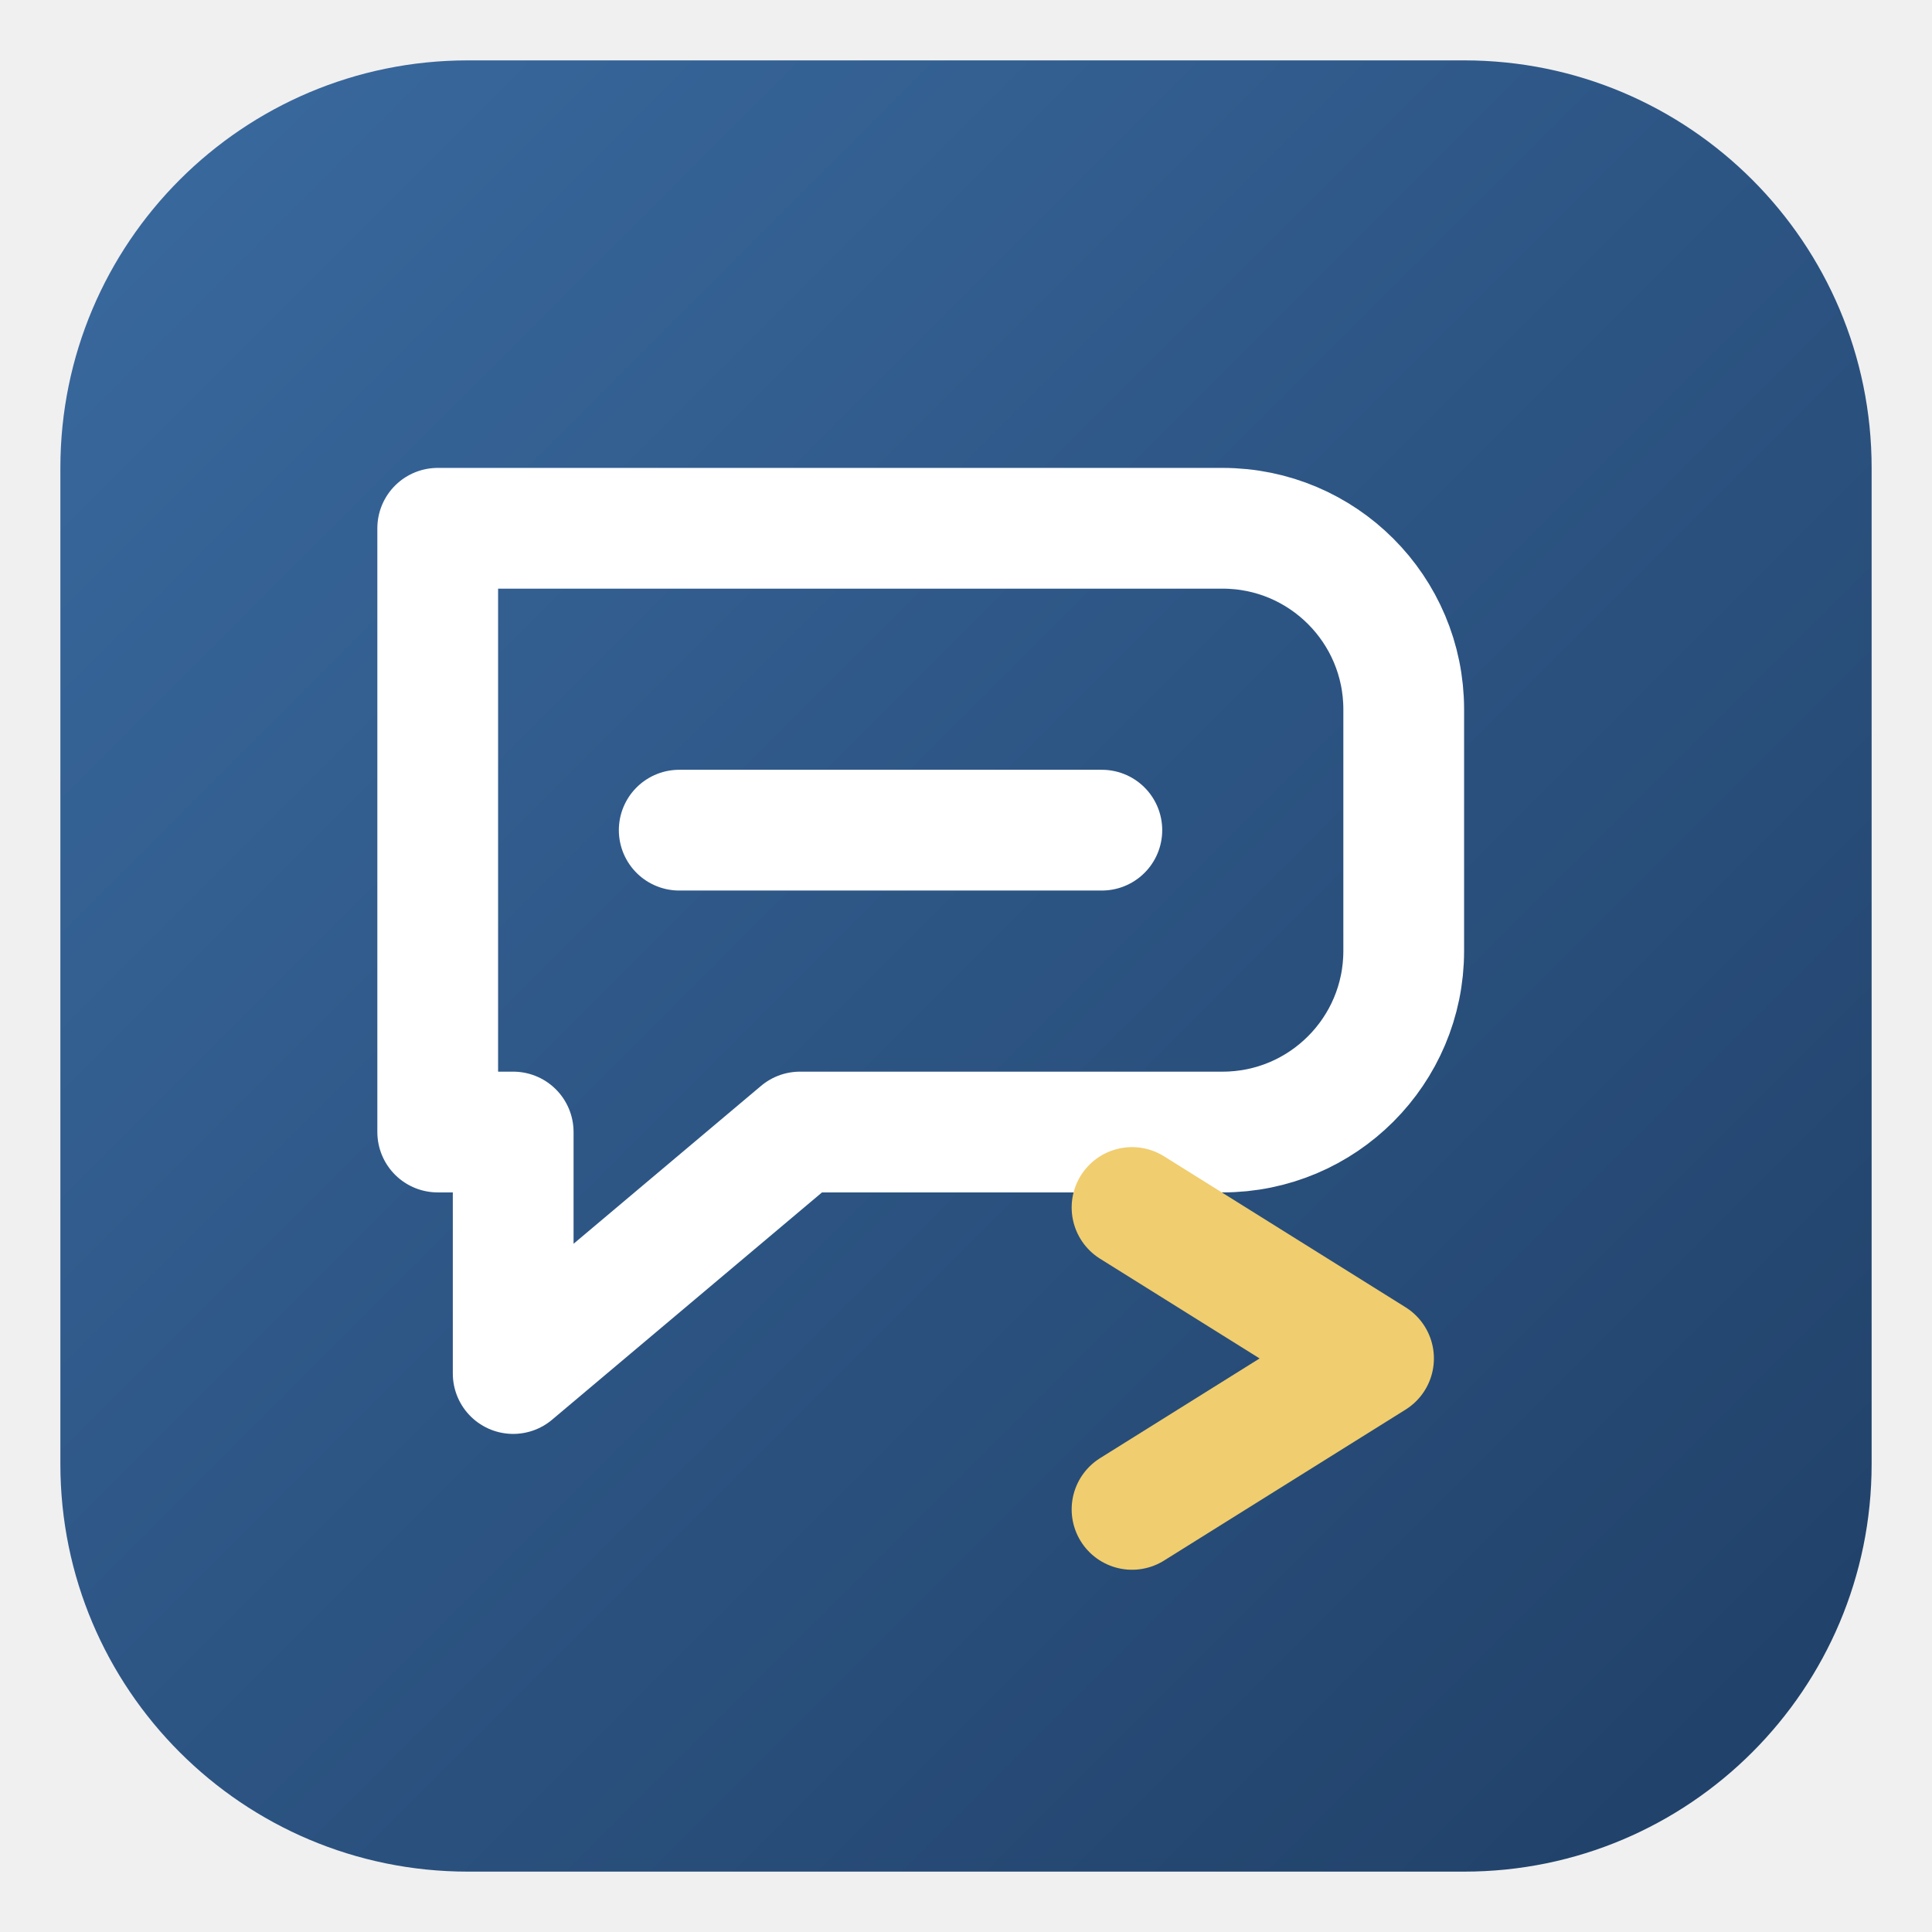
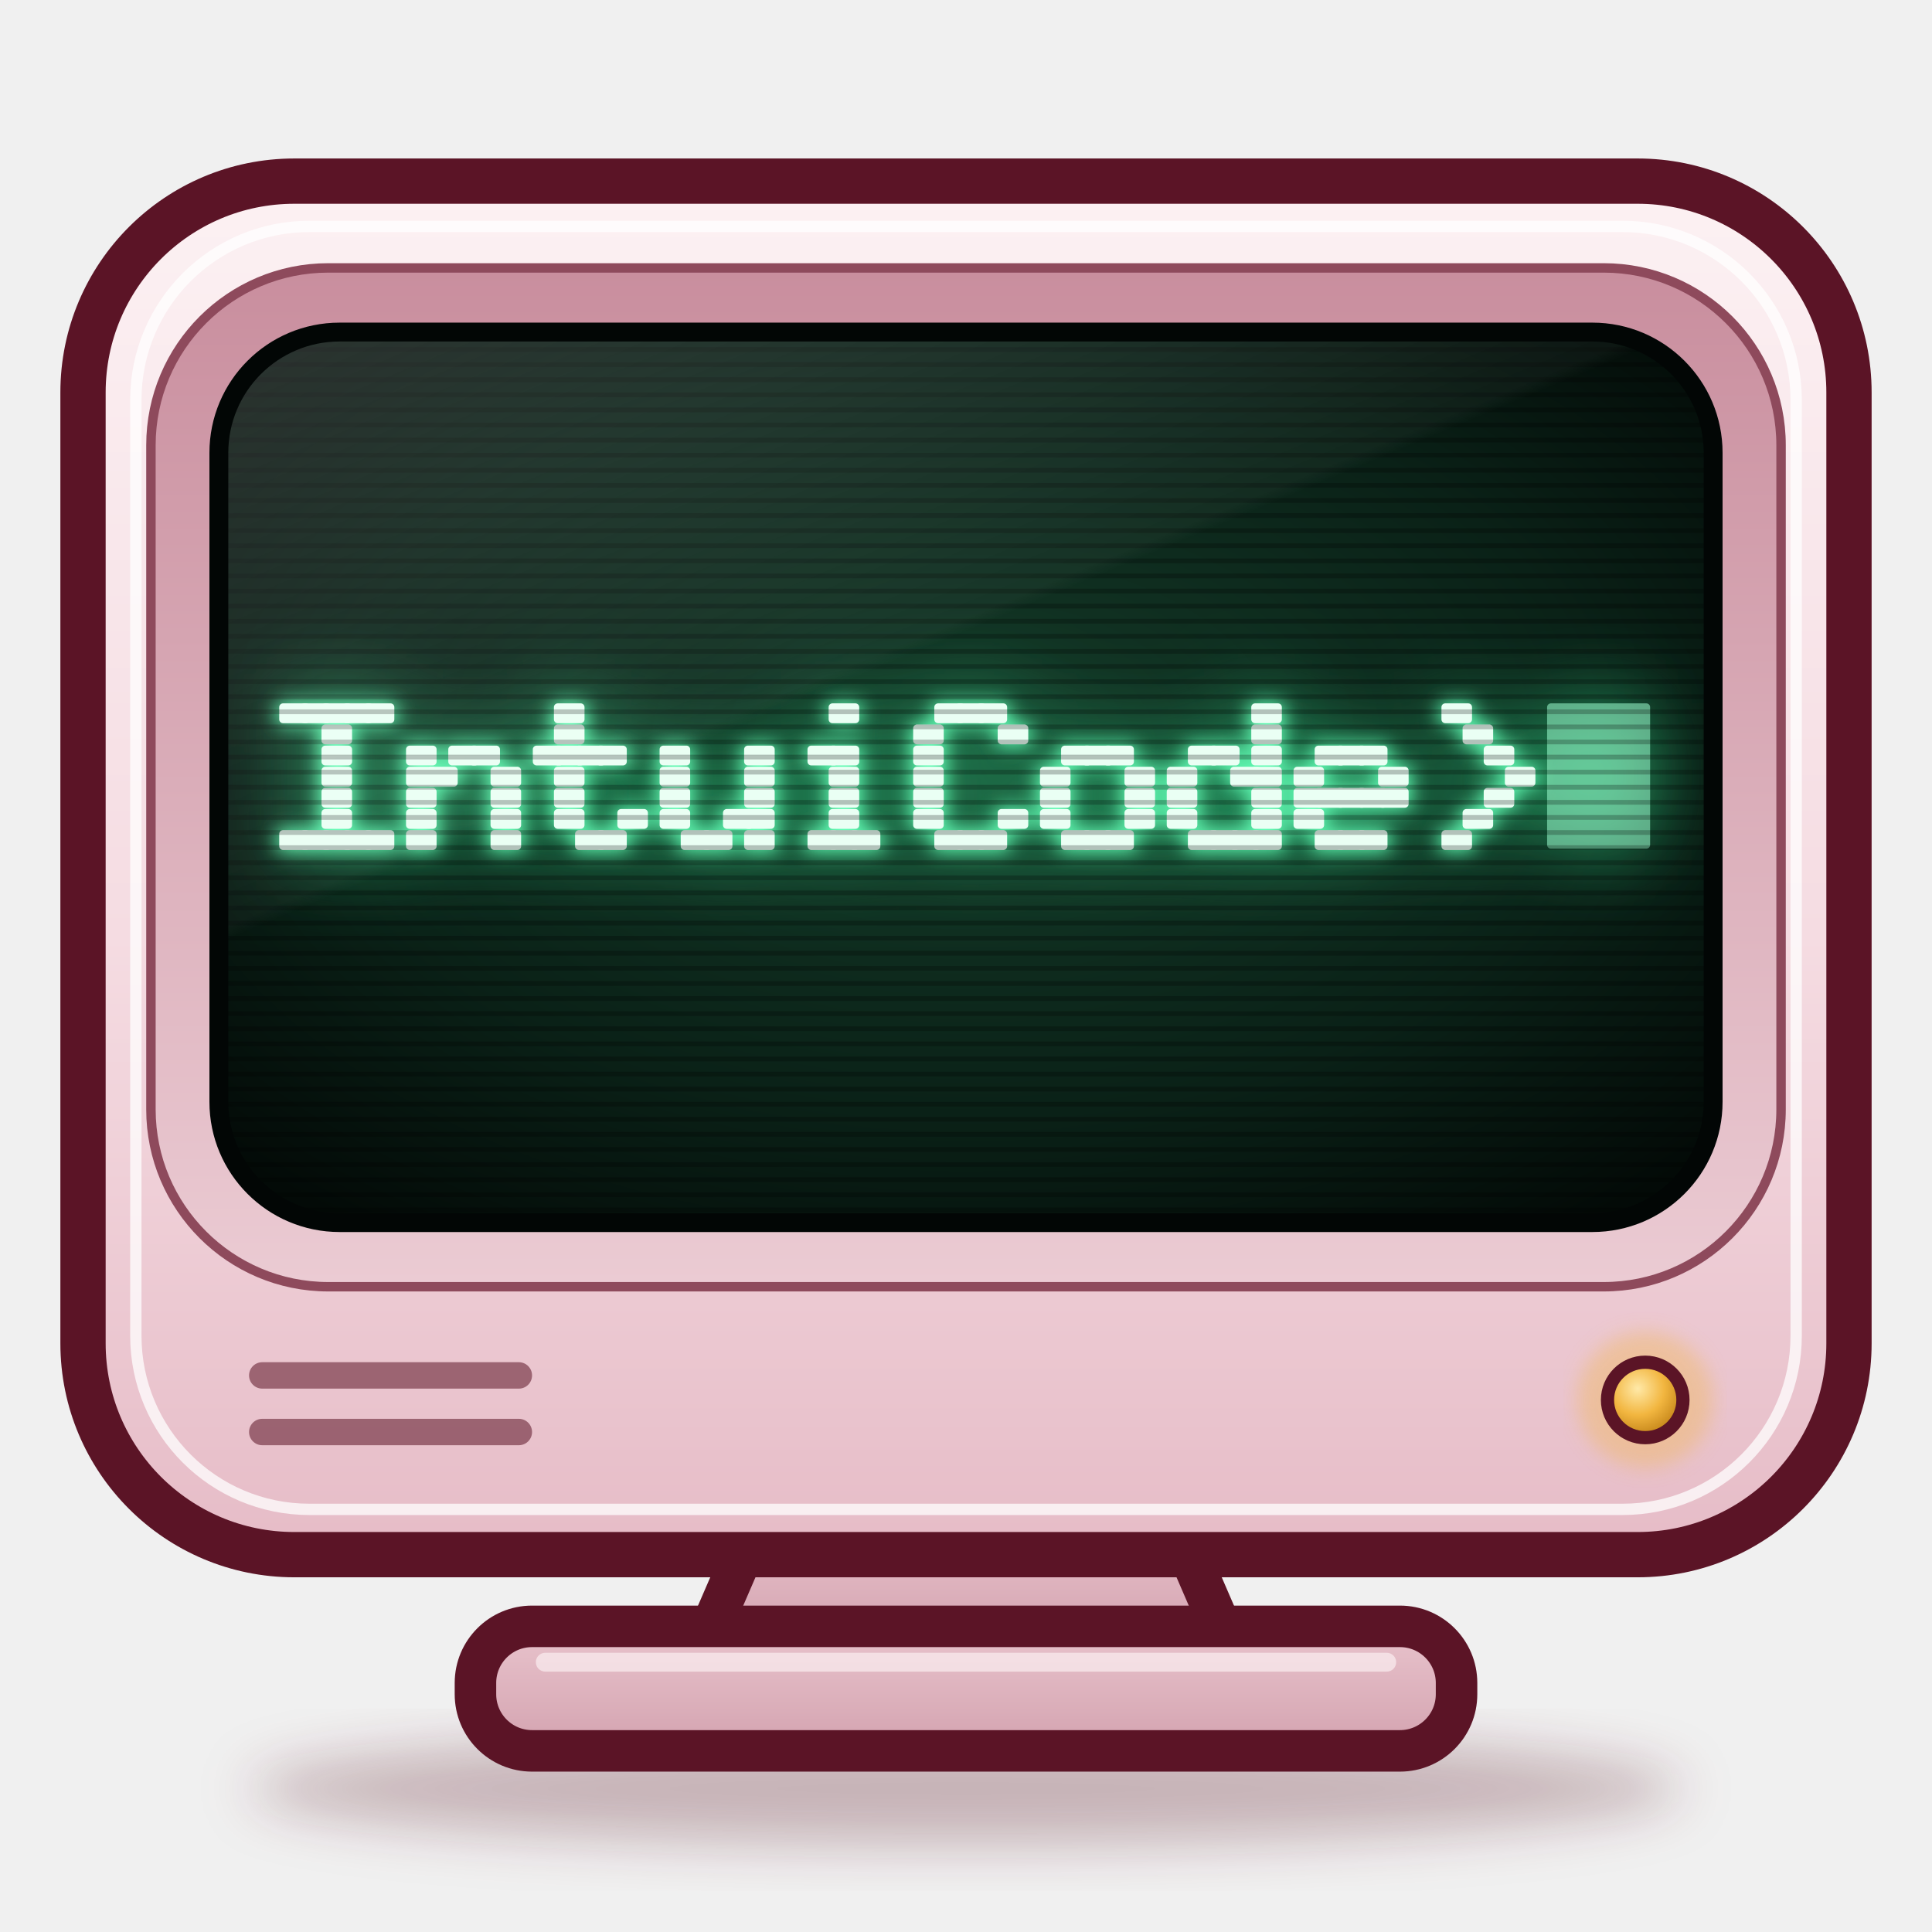
<svg xmlns="http://www.w3.org/2000/svg" viewBox="0 0 1024 1024" width="1024" height="1024">
  <defs>
-     <linearGradient id="bg" x1="0" y1="0" x2="1" y2="1">
-       <stop offset="0" stop-color="#3a6aa0" />
-       <stop offset="1" stop-color="#1f3f66" />
+     <linearGradient id="case" x1="0" y1="0" x2="0" y2="1">
+       <stop offset="0" stop-color="#FCF1F3" />
+       <stop offset=".55" stop-color="#F5DCE2" />
+       <stop offset="1" stop-color="#E6BCC7" />
    </linearGradient>
+     <linearGradient id="bezel" x1="0" y1="0" x2="0" y2="1">
+       <stop offset="0" stop-color="#C98E9E" />
+       <stop offset="1" stop-color="#EBCBD3" />
+     </linearGradient>
+     <linearGradient id="stand" x1="0" y1="0" x2="0" y2="1">
+       <stop offset="0" stop-color="#E9C4CD" />
+       <stop offset="1" stop-color="#D3A2AF" />
+     </linearGradient>
+     <radialGradient id="crt" cx=".5" cy=".46" r=".68">
+       <stop offset="0" stop-color="#143A28" />
+       <stop offset=".62" stop-color="#0A2117" />
+       <stop offset="1" stop-color="#030A07" />
+     </radialGradient>
+     <linearGradient id="glare" x1="0" y1="0" x2=".7" y2="1">
+       <stop offset="0" stop-color="#FFFFFF" stop-opacity=".16" />
+       <stop offset=".45" stop-color="#FFFFFF" stop-opacity=".03" />
+       <stop offset=".46" stop-color="#FFFFFF" stop-opacity="0" />
+     </linearGradient>
+     <pattern id="scan" width="8" height="8" patternUnits="userSpaceOnUse">
+       <rect width="8" height="2.5" fill="#000" fill-opacity=".24" />
+     </pattern>
+     <radialGradient id="led" cx=".4" cy=".35" r=".7">
+       <stop offset="0" stop-color="#FFE9A8" />
+       <stop offset=".5" stop-color="#F2B640" />
+       <stop offset="1" stop-color="#B9790F" />
+     </radialGradient>
+     <filter id="wide" x="-20%" y="-60%" width="140%" height="220%">
+       <feGaussianBlur stdDeviation="22" />
+     </filter>
+     <filter id="near" x="-10%" y="-40%" width="120%" height="180%">
+       <feGaussianBlur stdDeviation="5" />
+     </filter>
+     <filter id="soft" x="-20%" y="-20%" width="140%" height="160%">
+       <feGaussianBlur stdDeviation="14" />
+     </filter>
+     <clipPath id="screen">
+       <rect x="116" y="176" width="792" height="472" rx="64" />
+     </clipPath>
  </defs>
-   <rect x="32" y="32" width="960" height="960" rx="216" fill="url(#bg)" />
-   <g fill="none" stroke="#ffffff" stroke-width="64" stroke-linecap="round" stroke-linejoin="round">
-     <path d="M232 280h416a96 96 0 0 1 96 96v128a96 96 0 0 1-96 96H424l-152 128V600h-40z" />
-     <path d="M360 440h224" />
+   <ellipse cx="512" cy="948" rx="380" ry="30" fill="#5B1426" opacity=".28" filter="url(#soft)" />
+   <path d="M404 800 L620 800 L652 874 L372 874 Z" fill="url(#stand)" stroke="#5B1426" stroke-width="22" stroke-linejoin="round" />
+   <rect x="252" y="862" width="520" height="66" rx="30" fill="url(#stand)" stroke="#5B1426" stroke-width="22" />
+   <rect x="284" y="876" width="456" height="10" rx="5" fill="#FFF6F8" opacity=".6" />
+   <rect x="44" y="96" width="936" height="728" rx="112" fill="url(#case)" stroke="#5B1426" stroke-width="24" />
+   <rect x="72" y="120" width="880" height="680" rx="92" fill="none" stroke="#FFFFFF" stroke-opacity=".75" stroke-width="6" />
+   <rect x="80" y="142" width="864" height="540" rx="94" fill="url(#bezel)" stroke="#8E4A5C" stroke-width="5" />
+   <rect x="116" y="176" width="792" height="472" rx="64" fill="url(#crt)" />
+   <g clip-path="url(#screen)">
+     <g fill="#39F59B" opacity=".6" filter="url(#wide)">
+       <rect x="144.0" y="370.8" width="24.2" height="14.5" rx="2" />
+       <rect x="155.2" y="370.8" width="24.2" height="14.5" rx="2" />
+       <rect x="166.4" y="370.8" width="24.2" height="14.5" rx="2" />
+       <rect x="177.6" y="370.8" width="24.2" height="14.5" rx="2" />
+       <rect x="188.8" y="370.8" width="24.2" height="14.5" rx="2" />
+       <rect x="166.4" y="382.0" width="24.2" height="14.5" rx="2" />
+       <rect x="166.4" y="393.2" width="24.2" height="14.5" rx="2" />
+       <rect x="166.4" y="404.4" width="24.2" height="14.5" rx="2" />
+       <rect x="166.4" y="415.6" width="24.2" height="14.5" rx="2" />
+       <rect x="166.4" y="426.8" width="24.2" height="14.5" rx="2" />
+       <rect x="144.0" y="438.0" width="24.2" height="14.5" rx="2" />
+       <rect x="155.2" y="438.0" width="24.2" height="14.5" rx="2" />
+       <rect x="166.4" y="438.0" width="24.2" height="14.5" rx="2" />
+       <rect x="177.6" y="438.0" width="24.2" height="14.5" rx="2" />
+       <rect x="188.8" y="438.0" width="24.2" height="14.5" rx="2" />
+       <rect x="211.2" y="393.2" width="24.2" height="14.5" rx="2" />
+       <rect x="233.6" y="393.2" width="24.2" height="14.5" rx="2" />
+       <rect x="244.8" y="393.2" width="24.2" height="14.5" rx="2" />
+       <rect x="211.2" y="404.4" width="24.2" height="14.5" rx="2" />
+       <rect x="222.4" y="404.4" width="24.2" height="14.5" rx="2" />
+       <rect x="256.0" y="404.4" width="24.2" height="14.5" rx="2" />
+       <rect x="211.2" y="415.6" width="24.2" height="14.5" rx="2" />
+       <rect x="256.0" y="415.6" width="24.2" height="14.5" rx="2" />
+       <rect x="211.2" y="426.8" width="24.2" height="14.5" rx="2" />
+       <rect x="256.0" y="426.8" width="24.2" height="14.5" rx="2" />
+       <rect x="211.2" y="438.0" width="24.2" height="14.5" rx="2" />
+       <rect x="256.0" y="438.0" width="24.2" height="14.5" rx="2" />
+       <rect x="289.6" y="370.8" width="24.2" height="14.5" rx="2" />
+       <rect x="289.6" y="382.0" width="24.2" height="14.5" rx="2" />
+       <rect x="278.4" y="393.2" width="24.2" height="14.5" rx="2" />
+       <rect x="289.6" y="393.2" width="24.2" height="14.5" rx="2" />
+       <rect x="300.8" y="393.2" width="24.2" height="14.5" rx="2" />
+       <rect x="312.0" y="393.2" width="24.2" height="14.5" rx="2" />
+       <rect x="289.6" y="404.4" width="24.2" height="14.5" rx="2" />
+       <rect x="289.6" y="415.6" width="24.2" height="14.5" rx="2" />
+       <rect x="289.6" y="426.8" width="24.2" height="14.5" rx="2" />
+       <rect x="323.2" y="426.8" width="24.2" height="14.5" rx="2" />
+       <rect x="300.8" y="438.0" width="24.2" height="14.5" rx="2" />
+       <rect x="312.0" y="438.0" width="24.2" height="14.5" rx="2" />
+       <rect x="345.6" y="393.2" width="24.2" height="14.5" rx="2" />
+       <rect x="390.4" y="393.2" width="24.2" height="14.5" rx="2" />
+       <rect x="345.6" y="404.4" width="24.2" height="14.5" rx="2" />
+       <rect x="390.4" y="404.4" width="24.2" height="14.5" rx="2" />
+       <rect x="345.6" y="415.6" width="24.2" height="14.5" rx="2" />
+       <rect x="390.4" y="415.6" width="24.2" height="14.5" rx="2" />
+       <rect x="345.6" y="426.8" width="24.2" height="14.5" rx="2" />
+       <rect x="379.2" y="426.8" width="24.2" height="14.5" rx="2" />
+       <rect x="390.4" y="426.8" width="24.2" height="14.5" rx="2" />
+       <rect x="356.8" y="438.0" width="24.2" height="14.5" rx="2" />
+       <rect x="368.0" y="438.0" width="24.2" height="14.5" rx="2" />
+       <rect x="390.4" y="438.0" width="24.2" height="14.5" rx="2" />
+       <rect x="435.2" y="370.8" width="24.2" height="14.5" rx="2" />
+       <rect x="424.0" y="393.2" width="24.2" height="14.5" rx="2" />
+       <rect x="435.2" y="393.2" width="24.2" height="14.5" rx="2" />
+       <rect x="435.2" y="404.4" width="24.2" height="14.5" rx="2" />
+       <rect x="435.2" y="415.6" width="24.2" height="14.5" rx="2" />
+       <rect x="435.2" y="426.8" width="24.2" height="14.5" rx="2" />
+       <rect x="424.0" y="438.0" width="24.2" height="14.5" rx="2" />
+       <rect x="435.2" y="438.0" width="24.2" height="14.5" rx="2" />
+       <rect x="446.4" y="438.0" width="24.2" height="14.5" rx="2" />
+       <rect x="491.2" y="370.8" width="24.2" height="14.5" rx="2" />
+       <rect x="502.4" y="370.8" width="24.2" height="14.5" rx="2" />
+       <rect x="513.6" y="370.8" width="24.2" height="14.5" rx="2" />
+       <rect x="480.0" y="382.0" width="24.2" height="14.5" rx="2" />
+       <rect x="524.8" y="382.0" width="24.2" height="14.5" rx="2" />
+       <rect x="480.0" y="393.2" width="24.2" height="14.5" rx="2" />
+       <rect x="480.0" y="404.4" width="24.2" height="14.5" rx="2" />
+       <rect x="480.0" y="415.6" width="24.2" height="14.5" rx="2" />
+       <rect x="480.0" y="426.8" width="24.2" height="14.5" rx="2" />
+       <rect x="524.8" y="426.8" width="24.2" height="14.5" rx="2" />
+       <rect x="491.2" y="438.0" width="24.2" height="14.5" rx="2" />
+       <rect x="502.4" y="438.0" width="24.2" height="14.5" rx="2" />
+       <rect x="513.6" y="438.0" width="24.2" height="14.5" rx="2" />
+       <rect x="558.4" y="393.2" width="24.2" height="14.5" rx="2" />
+       <rect x="569.6" y="393.2" width="24.2" height="14.5" rx="2" />
+       <rect x="580.8" y="393.2" width="24.2" height="14.5" rx="2" />
+       <rect x="547.2" y="404.4" width="24.2" height="14.5" rx="2" />
+       <rect x="592.0" y="404.4" width="24.2" height="14.5" rx="2" />
+       <rect x="547.2" y="415.6" width="24.2" height="14.5" rx="2" />
+       <rect x="592.0" y="415.6" width="24.2" height="14.5" rx="2" />
+       <rect x="547.2" y="426.8" width="24.2" height="14.5" rx="2" />
+       <rect x="592.0" y="426.8" width="24.2" height="14.5" rx="2" />
+       <rect x="558.4" y="438.0" width="24.2" height="14.5" rx="2" />
+       <rect x="569.6" y="438.0" width="24.2" height="14.5" rx="2" />
+       <rect x="580.8" y="438.0" width="24.2" height="14.5" rx="2" />
+       <rect x="659.2" y="370.8" width="24.2" height="14.5" rx="2" />
+       <rect x="659.2" y="382.0" width="24.2" height="14.5" rx="2" />
+       <rect x="625.6" y="393.2" width="24.2" height="14.5" rx="2" />
+       <rect x="636.8" y="393.2" width="24.2" height="14.5" rx="2" />
+       <rect x="659.2" y="393.2" width="24.2" height="14.5" rx="2" />
+       <rect x="614.4" y="404.4" width="24.2" height="14.5" rx="2" />
+       <rect x="648.0" y="404.4" width="24.2" height="14.5" rx="2" />
+       <rect x="659.2" y="404.4" width="24.2" height="14.5" rx="2" />
+       <rect x="614.4" y="415.6" width="24.2" height="14.5" rx="2" />
+       <rect x="659.2" y="415.6" width="24.2" height="14.5" rx="2" />
+       <rect x="614.4" y="426.8" width="24.2" height="14.5" rx="2" />
+       <rect x="659.2" y="426.8" width="24.2" height="14.5" rx="2" />
+       <rect x="625.6" y="438.0" width="24.2" height="14.5" rx="2" />
+       <rect x="636.8" y="438.0" width="24.2" height="14.5" rx="2" />
+       <rect x="648.0" y="438.0" width="24.2" height="14.5" rx="2" />
+       <rect x="659.2" y="438.0" width="24.2" height="14.5" rx="2" />
+       <rect x="692.8" y="393.2" width="24.2" height="14.5" rx="2" />
+       <rect x="704.0" y="393.2" width="24.2" height="14.5" rx="2" />
+       <rect x="715.2" y="393.2" width="24.2" height="14.5" rx="2" />
+       <rect x="681.6" y="404.4" width="24.2" height="14.5" rx="2" />
+       <rect x="726.4" y="404.4" width="24.2" height="14.5" rx="2" />
+       <rect x="681.6" y="415.6" width="24.2" height="14.5" rx="2" />
+       <rect x="692.8" y="415.6" width="24.2" height="14.5" rx="2" />
+       <rect x="704.0" y="415.6" width="24.2" height="14.5" rx="2" />
+       <rect x="715.2" y="415.6" width="24.2" height="14.5" rx="2" />
+       <rect x="726.4" y="415.6" width="24.2" height="14.5" rx="2" />
+       <rect x="681.6" y="426.8" width="24.2" height="14.5" rx="2" />
+       <rect x="692.8" y="438.0" width="24.2" height="14.5" rx="2" />
+       <rect x="704.0" y="438.0" width="24.2" height="14.5" rx="2" />
+       <rect x="715.2" y="438.0" width="24.2" height="14.5" rx="2" />
+       <rect x="760.0" y="370.8" width="24.2" height="14.5" rx="2" />
+       <rect x="771.2" y="382.0" width="24.2" height="14.5" rx="2" />
+       <rect x="782.4" y="393.2" width="24.2" height="14.5" rx="2" />
+       <rect x="793.6" y="404.4" width="24.2" height="14.5" rx="2" />
+       <rect x="782.4" y="415.6" width="24.2" height="14.5" rx="2" />
+       <rect x="771.2" y="426.8" width="24.2" height="14.5" rx="2" />
+       <rect x="760.0" y="438.0" width="24.2" height="14.5" rx="2" />
+       <rect x="820.0" y="372.8" width="54.6" height="77.0" rx="2" />
+     </g>
+     <g fill="#62FFB6" filter="url(#near)">
+       <rect x="146.5" y="372.1" width="19.2" height="12.0" rx="2" />
+       <rect x="157.7" y="372.1" width="19.2" height="12.0" rx="2" />
+       <rect x="168.9" y="372.1" width="19.2" height="12.0" rx="2" />
+       <rect x="180.1" y="372.1" width="19.2" height="12.0" rx="2" />
+       <rect x="191.3" y="372.1" width="19.2" height="12.0" rx="2" />
+       <rect x="168.9" y="383.3" width="19.2" height="12.0" rx="2" />
+       <rect x="168.9" y="394.4" width="19.2" height="12.0" rx="2" />
+       <rect x="168.9" y="405.6" width="19.2" height="12.0" rx="2" />
+       <rect x="168.9" y="416.9" width="19.2" height="12.0" rx="2" />
+       <rect x="168.9" y="428.1" width="19.2" height="12.0" rx="2" />
+       <rect x="146.5" y="439.3" width="19.2" height="12.0" rx="2" />
+       <rect x="157.7" y="439.3" width="19.2" height="12.0" rx="2" />
+       <rect x="168.9" y="439.3" width="19.2" height="12.0" rx="2" />
+       <rect x="180.1" y="439.3" width="19.2" height="12.0" rx="2" />
+       <rect x="191.3" y="439.3" width="19.2" height="12.0" rx="2" />
+       <rect x="213.7" y="394.4" width="19.2" height="12.0" rx="2" />
+       <rect x="236.1" y="394.4" width="19.2" height="12.0" rx="2" />
+       <rect x="247.3" y="394.4" width="19.2" height="12.0" rx="2" />
+       <rect x="213.7" y="405.6" width="19.2" height="12.0" rx="2" />
+       <rect x="224.9" y="405.6" width="19.2" height="12.0" rx="2" />
+       <rect x="258.5" y="405.6" width="19.2" height="12.0" rx="2" />
+       <rect x="213.7" y="416.9" width="19.2" height="12.0" rx="2" />
+       <rect x="258.5" y="416.9" width="19.2" height="12.0" rx="2" />
+       <rect x="213.7" y="428.1" width="19.2" height="12.0" rx="2" />
+       <rect x="258.5" y="428.1" width="19.2" height="12.0" rx="2" />
+       <rect x="213.7" y="439.3" width="19.2" height="12.0" rx="2" />
+       <rect x="258.5" y="439.3" width="19.2" height="12.0" rx="2" />
+       <rect x="292.1" y="372.1" width="19.2" height="12.0" rx="2" />
+       <rect x="292.1" y="383.3" width="19.2" height="12.0" rx="2" />
+       <rect x="280.9" y="394.4" width="19.2" height="12.0" rx="2" />
+       <rect x="292.1" y="394.4" width="19.2" height="12.0" rx="2" />
+       <rect x="303.3" y="394.4" width="19.2" height="12.0" rx="2" />
+       <rect x="314.5" y="394.4" width="19.2" height="12.0" rx="2" />
+       <rect x="292.1" y="405.6" width="19.2" height="12.0" rx="2" />
+       <rect x="292.1" y="416.9" width="19.2" height="12.0" rx="2" />
+       <rect x="292.1" y="428.1" width="19.2" height="12.0" rx="2" />
+       <rect x="325.7" y="428.1" width="19.2" height="12.0" rx="2" />
+       <rect x="303.3" y="439.3" width="19.2" height="12.0" rx="2" />
+       <rect x="314.5" y="439.3" width="19.2" height="12.0" rx="2" />
+       <rect x="348.1" y="394.4" width="19.2" height="12.0" rx="2" />
+       <rect x="392.9" y="394.4" width="19.2" height="12.0" rx="2" />
+       <rect x="348.1" y="405.6" width="19.2" height="12.0" rx="2" />
+       <rect x="392.9" y="405.6" width="19.2" height="12.0" rx="2" />
+       <rect x="348.1" y="416.9" width="19.2" height="12.0" rx="2" />
+       <rect x="392.9" y="416.9" width="19.2" height="12.0" rx="2" />
+       <rect x="348.1" y="428.1" width="19.2" height="12.0" rx="2" />
+       <rect x="381.7" y="428.1" width="19.2" height="12.0" rx="2" />
+       <rect x="392.9" y="428.1" width="19.2" height="12.0" rx="2" />
+       <rect x="359.3" y="439.3" width="19.2" height="12.0" rx="2" />
+       <rect x="370.5" y="439.3" width="19.2" height="12.0" rx="2" />
+       <rect x="392.9" y="439.3" width="19.2" height="12.0" rx="2" />
+       <rect x="437.7" y="372.1" width="19.2" height="12.0" rx="2" />
+       <rect x="426.5" y="394.4" width="19.2" height="12.0" rx="2" />
+       <rect x="437.7" y="394.4" width="19.2" height="12.0" rx="2" />
+       <rect x="437.7" y="405.6" width="19.2" height="12.0" rx="2" />
+       <rect x="437.7" y="416.9" width="19.2" height="12.0" rx="2" />
+       <rect x="437.7" y="428.1" width="19.2" height="12.0" rx="2" />
+       <rect x="426.5" y="439.3" width="19.2" height="12.0" rx="2" />
+       <rect x="437.7" y="439.3" width="19.2" height="12.0" rx="2" />
+       <rect x="448.9" y="439.3" width="19.2" height="12.0" rx="2" />
+       <rect x="493.7" y="372.1" width="19.2" height="12.0" rx="2" />
+       <rect x="504.9" y="372.1" width="19.2" height="12.0" rx="2" />
+       <rect x="516.1" y="372.1" width="19.2" height="12.0" rx="2" />
+       <rect x="482.5" y="383.3" width="19.2" height="12.0" rx="2" />
+       <rect x="527.3" y="383.3" width="19.2" height="12.0" rx="2" />
+       <rect x="482.5" y="394.4" width="19.2" height="12.0" rx="2" />
+       <rect x="482.5" y="405.6" width="19.2" height="12.0" rx="2" />
+       <rect x="482.5" y="416.9" width="19.2" height="12.0" rx="2" />
+       <rect x="482.5" y="428.1" width="19.2" height="12.0" rx="2" />
+       <rect x="527.3" y="428.1" width="19.2" height="12.0" rx="2" />
+       <rect x="493.7" y="439.3" width="19.2" height="12.0" rx="2" />
+       <rect x="504.9" y="439.3" width="19.2" height="12.0" rx="2" />
+       <rect x="516.1" y="439.3" width="19.2" height="12.0" rx="2" />
+       <rect x="560.9" y="394.4" width="19.2" height="12.0" rx="2" />
+       <rect x="572.1" y="394.4" width="19.2" height="12.0" rx="2" />
+       <rect x="583.3" y="394.4" width="19.2" height="12.0" rx="2" />
+       <rect x="549.7" y="405.6" width="19.2" height="12.0" rx="2" />
+       <rect x="594.5" y="405.6" width="19.2" height="12.0" rx="2" />
+       <rect x="549.7" y="416.9" width="19.2" height="12.0" rx="2" />
+       <rect x="594.5" y="416.9" width="19.2" height="12.0" rx="2" />
+       <rect x="549.7" y="428.1" width="19.2" height="12.0" rx="2" />
+       <rect x="594.5" y="428.1" width="19.2" height="12.0" rx="2" />
+       <rect x="560.9" y="439.3" width="19.2" height="12.0" rx="2" />
+       <rect x="572.1" y="439.3" width="19.2" height="12.0" rx="2" />
+       <rect x="583.3" y="439.3" width="19.2" height="12.0" rx="2" />
+       <rect x="661.7" y="372.1" width="19.2" height="12.0" rx="2" />
+       <rect x="661.7" y="383.3" width="19.2" height="12.0" rx="2" />
+       <rect x="628.1" y="394.4" width="19.2" height="12.0" rx="2" />
+       <rect x="639.3" y="394.4" width="19.2" height="12.0" rx="2" />
+       <rect x="661.7" y="394.4" width="19.2" height="12.0" rx="2" />
+       <rect x="616.9" y="405.6" width="19.2" height="12.0" rx="2" />
+       <rect x="650.5" y="405.6" width="19.2" height="12.0" rx="2" />
+       <rect x="661.7" y="405.6" width="19.2" height="12.0" rx="2" />
+       <rect x="616.9" y="416.9" width="19.2" height="12.0" rx="2" />
+       <rect x="661.7" y="416.9" width="19.2" height="12.0" rx="2" />
+       <rect x="616.9" y="428.1" width="19.2" height="12.0" rx="2" />
+       <rect x="661.7" y="428.1" width="19.2" height="12.0" rx="2" />
+       <rect x="628.1" y="439.3" width="19.2" height="12.0" rx="2" />
+       <rect x="639.3" y="439.3" width="19.2" height="12.0" rx="2" />
+       <rect x="650.5" y="439.3" width="19.2" height="12.0" rx="2" />
+       <rect x="661.7" y="439.3" width="19.2" height="12.0" rx="2" />
+       <rect x="695.3" y="394.4" width="19.2" height="12.0" rx="2" />
+       <rect x="706.5" y="394.4" width="19.2" height="12.0" rx="2" />
+       <rect x="717.7" y="394.4" width="19.2" height="12.0" rx="2" />
+       <rect x="684.1" y="405.6" width="19.2" height="12.0" rx="2" />
+       <rect x="728.9" y="405.6" width="19.2" height="12.0" rx="2" />
+       <rect x="684.1" y="416.9" width="19.2" height="12.0" rx="2" />
+       <rect x="695.3" y="416.9" width="19.2" height="12.0" rx="2" />
+       <rect x="706.5" y="416.9" width="19.2" height="12.0" rx="2" />
+       <rect x="717.7" y="416.9" width="19.2" height="12.0" rx="2" />
+       <rect x="728.9" y="416.9" width="19.2" height="12.0" rx="2" />
+       <rect x="684.1" y="428.1" width="19.2" height="12.0" rx="2" />
+       <rect x="695.3" y="439.3" width="19.2" height="12.0" rx="2" />
+       <rect x="706.5" y="439.3" width="19.2" height="12.0" rx="2" />
+       <rect x="717.7" y="439.3" width="19.2" height="12.0" rx="2" />
+       <rect x="762.5" y="372.1" width="19.2" height="12.0" rx="2" />
+       <rect x="773.7" y="383.3" width="19.2" height="12.0" rx="2" />
+       <rect x="784.9" y="394.4" width="19.2" height="12.0" rx="2" />
+       <rect x="796.1" y="405.6" width="19.2" height="12.0" rx="2" />
+       <rect x="784.9" y="416.9" width="19.2" height="12.0" rx="2" />
+       <rect x="773.7" y="428.1" width="19.2" height="12.0" rx="2" />
+       <rect x="762.5" y="439.3" width="19.2" height="12.0" rx="2" />
+     </g>
+     <g fill="#EAFFF4">
+       <rect x="148.0" y="372.8" width="16.2" height="10.5" rx="2" />
+       <rect x="159.2" y="372.8" width="16.2" height="10.5" rx="2" />
+       <rect x="170.4" y="372.8" width="16.2" height="10.5" rx="2" />
+       <rect x="181.6" y="372.8" width="16.2" height="10.5" rx="2" />
+       <rect x="192.8" y="372.8" width="16.2" height="10.5" rx="2" />
+       <rect x="170.4" y="384.0" width="16.2" height="10.5" rx="2" />
+       <rect x="170.4" y="395.2" width="16.2" height="10.5" rx="2" />
+       <rect x="170.4" y="406.4" width="16.2" height="10.5" rx="2" />
+       <rect x="170.4" y="417.6" width="16.2" height="10.5" rx="2" />
+       <rect x="170.4" y="428.8" width="16.2" height="10.5" rx="2" />
+       <rect x="148.0" y="440.0" width="16.2" height="10.5" rx="2" />
+       <rect x="159.2" y="440.0" width="16.2" height="10.5" rx="2" />
+       <rect x="170.4" y="440.0" width="16.2" height="10.5" rx="2" />
+       <rect x="181.6" y="440.0" width="16.2" height="10.5" rx="2" />
+       <rect x="192.8" y="440.0" width="16.2" height="10.5" rx="2" />
+       <rect x="215.2" y="395.2" width="16.2" height="10.5" rx="2" />
+       <rect x="237.6" y="395.2" width="16.2" height="10.5" rx="2" />
+       <rect x="248.8" y="395.2" width="16.2" height="10.5" rx="2" />
+       <rect x="215.2" y="406.4" width="16.2" height="10.5" rx="2" />
+       <rect x="226.4" y="406.4" width="16.2" height="10.5" rx="2" />
+       <rect x="260.0" y="406.4" width="16.2" height="10.5" rx="2" />
+       <rect x="215.2" y="417.6" width="16.2" height="10.5" rx="2" />
+       <rect x="260.0" y="417.6" width="16.2" height="10.5" rx="2" />
+       <rect x="215.2" y="428.8" width="16.2" height="10.5" rx="2" />
+       <rect x="260.0" y="428.8" width="16.2" height="10.5" rx="2" />
+       <rect x="215.2" y="440.0" width="16.2" height="10.5" rx="2" />
+       <rect x="260.0" y="440.0" width="16.2" height="10.5" rx="2" />
+       <rect x="293.6" y="372.8" width="16.2" height="10.5" rx="2" />
+       <rect x="293.6" y="384.0" width="16.2" height="10.5" rx="2" />
+       <rect x="282.4" y="395.2" width="16.2" height="10.5" rx="2" />
+       <rect x="293.6" y="395.2" width="16.2" height="10.5" rx="2" />
+       <rect x="304.8" y="395.2" width="16.2" height="10.5" rx="2" />
+       <rect x="316.0" y="395.2" width="16.2" height="10.5" rx="2" />
+       <rect x="293.6" y="406.4" width="16.2" height="10.5" rx="2" />
+       <rect x="293.6" y="417.6" width="16.2" height="10.5" rx="2" />
+       <rect x="293.6" y="428.8" width="16.2" height="10.5" rx="2" />
+       <rect x="327.2" y="428.8" width="16.2" height="10.5" rx="2" />
+       <rect x="304.8" y="440.0" width="16.2" height="10.5" rx="2" />
+       <rect x="316.0" y="440.0" width="16.2" height="10.5" rx="2" />
+       <rect x="349.6" y="395.2" width="16.2" height="10.5" rx="2" />
+       <rect x="394.4" y="395.2" width="16.2" height="10.5" rx="2" />
+       <rect x="349.6" y="406.4" width="16.2" height="10.5" rx="2" />
+       <rect x="394.4" y="406.4" width="16.2" height="10.5" rx="2" />
+       <rect x="349.6" y="417.6" width="16.2" height="10.5" rx="2" />
+       <rect x="394.4" y="417.6" width="16.2" height="10.5" rx="2" />
+       <rect x="349.6" y="428.8" width="16.2" height="10.5" rx="2" />
+       <rect x="383.2" y="428.8" width="16.2" height="10.5" rx="2" />
+       <rect x="394.4" y="428.8" width="16.2" height="10.5" rx="2" />
+       <rect x="360.8" y="440.0" width="16.2" height="10.5" rx="2" />
+       <rect x="372.0" y="440.0" width="16.2" height="10.5" rx="2" />
+       <rect x="394.4" y="440.0" width="16.2" height="10.5" rx="2" />
+       <rect x="439.2" y="372.8" width="16.2" height="10.5" rx="2" />
+       <rect x="428.0" y="395.2" width="16.2" height="10.5" rx="2" />
+       <rect x="439.2" y="395.2" width="16.2" height="10.5" rx="2" />
+       <rect x="439.2" y="406.4" width="16.2" height="10.5" rx="2" />
+       <rect x="439.2" y="417.6" width="16.2" height="10.5" rx="2" />
+       <rect x="439.2" y="428.8" width="16.2" height="10.5" rx="2" />
+       <rect x="428.0" y="440.0" width="16.2" height="10.5" rx="2" />
+       <rect x="439.2" y="440.0" width="16.2" height="10.5" rx="2" />
+       <rect x="450.4" y="440.0" width="16.2" height="10.5" rx="2" />
+       <rect x="495.2" y="372.8" width="16.2" height="10.5" rx="2" />
+       <rect x="506.4" y="372.8" width="16.2" height="10.5" rx="2" />
+       <rect x="517.6" y="372.8" width="16.2" height="10.5" rx="2" />
+       <rect x="484.0" y="384.0" width="16.2" height="10.5" rx="2" />
+       <rect x="528.8" y="384.0" width="16.2" height="10.5" rx="2" />
+       <rect x="484.0" y="395.2" width="16.2" height="10.5" rx="2" />
+       <rect x="484.0" y="406.4" width="16.2" height="10.5" rx="2" />
+       <rect x="484.0" y="417.6" width="16.2" height="10.5" rx="2" />
+       <rect x="484.0" y="428.8" width="16.2" height="10.5" rx="2" />
+       <rect x="528.8" y="428.8" width="16.2" height="10.5" rx="2" />
+       <rect x="495.2" y="440.0" width="16.2" height="10.5" rx="2" />
+       <rect x="506.4" y="440.0" width="16.2" height="10.5" rx="2" />
+       <rect x="517.6" y="440.0" width="16.2" height="10.5" rx="2" />
+       <rect x="562.4" y="395.2" width="16.2" height="10.5" rx="2" />
+       <rect x="573.6" y="395.2" width="16.2" height="10.5" rx="2" />
+       <rect x="584.8" y="395.2" width="16.2" height="10.5" rx="2" />
+       <rect x="551.2" y="406.4" width="16.2" height="10.5" rx="2" />
+       <rect x="596.0" y="406.4" width="16.2" height="10.5" rx="2" />
+       <rect x="551.2" y="417.6" width="16.2" height="10.5" rx="2" />
+       <rect x="596.0" y="417.6" width="16.2" height="10.5" rx="2" />
+       <rect x="551.2" y="428.8" width="16.2" height="10.5" rx="2" />
+       <rect x="596.0" y="428.8" width="16.2" height="10.5" rx="2" />
+       <rect x="562.4" y="440.0" width="16.2" height="10.5" rx="2" />
+       <rect x="573.6" y="440.0" width="16.2" height="10.5" rx="2" />
+       <rect x="584.8" y="440.0" width="16.2" height="10.5" rx="2" />
+       <rect x="663.2" y="372.8" width="16.2" height="10.5" rx="2" />
+       <rect x="663.2" y="384.0" width="16.2" height="10.5" rx="2" />
+       <rect x="629.6" y="395.2" width="16.2" height="10.5" rx="2" />
+       <rect x="640.8" y="395.2" width="16.2" height="10.5" rx="2" />
+       <rect x="663.2" y="395.2" width="16.2" height="10.5" rx="2" />
+       <rect x="618.4" y="406.4" width="16.2" height="10.5" rx="2" />
+       <rect x="652.0" y="406.4" width="16.2" height="10.5" rx="2" />
+       <rect x="663.2" y="406.4" width="16.2" height="10.5" rx="2" />
+       <rect x="618.4" y="417.6" width="16.2" height="10.5" rx="2" />
+       <rect x="663.2" y="417.6" width="16.2" height="10.5" rx="2" />
+       <rect x="618.4" y="428.8" width="16.2" height="10.5" rx="2" />
+       <rect x="663.2" y="428.8" width="16.2" height="10.5" rx="2" />
+       <rect x="629.6" y="440.0" width="16.2" height="10.5" rx="2" />
+       <rect x="640.8" y="440.0" width="16.2" height="10.5" rx="2" />
+       <rect x="652.0" y="440.0" width="16.2" height="10.5" rx="2" />
+       <rect x="663.2" y="440.0" width="16.2" height="10.5" rx="2" />
+       <rect x="696.8" y="395.2" width="16.2" height="10.5" rx="2" />
+       <rect x="708.0" y="395.2" width="16.2" height="10.5" rx="2" />
+       <rect x="719.2" y="395.2" width="16.2" height="10.5" rx="2" />
+       <rect x="685.6" y="406.4" width="16.2" height="10.5" rx="2" />
+       <rect x="730.4" y="406.4" width="16.2" height="10.5" rx="2" />
+       <rect x="685.6" y="417.6" width="16.2" height="10.5" rx="2" />
+       <rect x="696.8" y="417.6" width="16.2" height="10.5" rx="2" />
+       <rect x="708.0" y="417.6" width="16.2" height="10.5" rx="2" />
+       <rect x="719.2" y="417.6" width="16.2" height="10.5" rx="2" />
+       <rect x="730.4" y="417.6" width="16.2" height="10.5" rx="2" />
+       <rect x="685.6" y="428.8" width="16.2" height="10.5" rx="2" />
+       <rect x="696.8" y="440.0" width="16.2" height="10.5" rx="2" />
+       <rect x="708.0" y="440.0" width="16.2" height="10.5" rx="2" />
+       <rect x="719.2" y="440.0" width="16.2" height="10.5" rx="2" />
+       <rect x="764.0" y="372.8" width="16.2" height="10.5" rx="2" />
+       <rect x="775.2" y="384.0" width="16.2" height="10.5" rx="2" />
+       <rect x="786.4" y="395.2" width="16.2" height="10.5" rx="2" />
+       <rect x="797.6" y="406.4" width="16.2" height="10.5" rx="2" />
+       <rect x="786.4" y="417.6" width="16.2" height="10.5" rx="2" />
+       <rect x="775.2" y="428.8" width="16.2" height="10.5" rx="2" />
+       <rect x="764.0" y="440.0" width="16.2" height="10.5" rx="2" />
+     </g>
+     <g fill="#9CFFD0" opacity=".55">
+       <rect x="820.0" y="372.8" width="54.6" height="77.0" rx="2" />
+     </g>
+     <rect x="116" y="176" width="792" height="472" fill="url(#scan)" />
+     <rect x="116" y="176" width="792" height="472" fill="url(#glare)" />
  </g>
-   <path d="M600 640l128 80-128 80" fill="none" stroke="#f0cd6e" stroke-width="64" stroke-linecap="round" stroke-linejoin="round" />
+   <rect x="116" y="176" width="792" height="472" rx="64" fill="none" stroke="#020605" stroke-width="10" />
+   <g fill="#5B1426" opacity=".55">
+     <rect x="132" y="722" width="150" height="14" rx="7" />
+     <rect x="132" y="752" width="150" height="14" rx="7" />
+   </g>
+   <circle cx="872" cy="742" r="36" fill="#F2B640" opacity=".35" filter="url(#near)" />
+   <circle cx="872" cy="742" r="20" fill="url(#led)" stroke="#5B1426" stroke-width="7" />
</svg>
